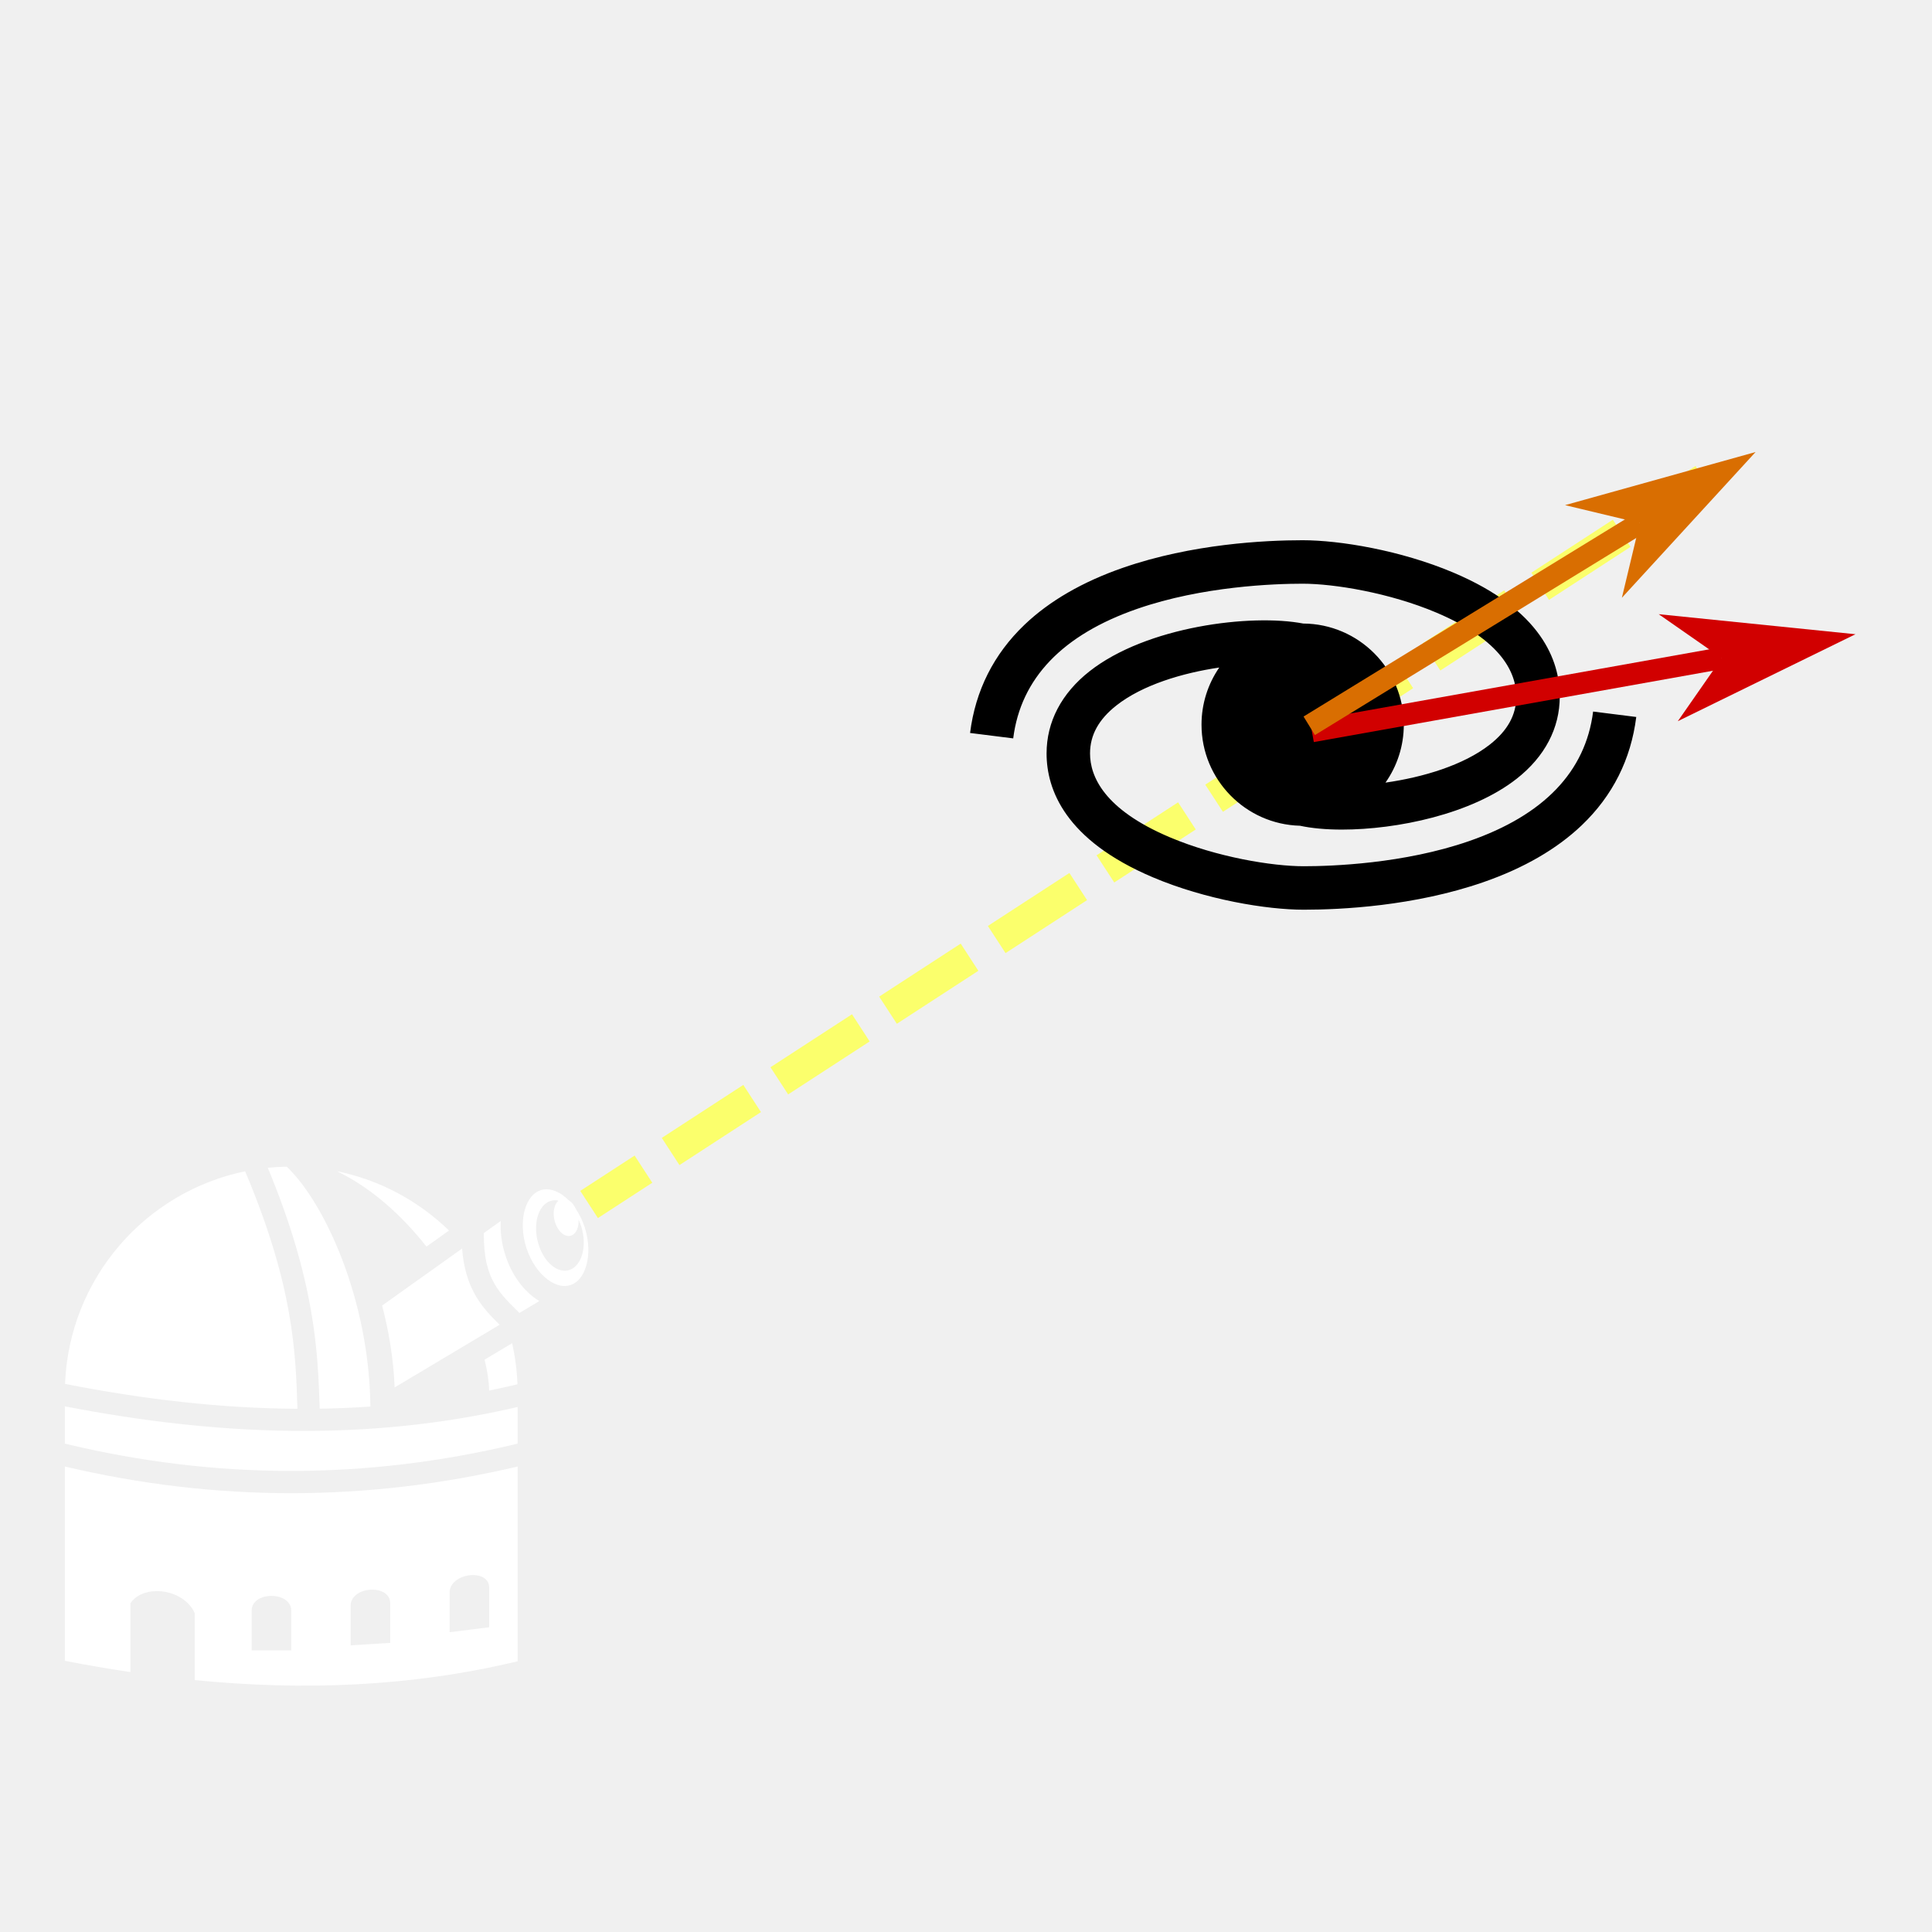
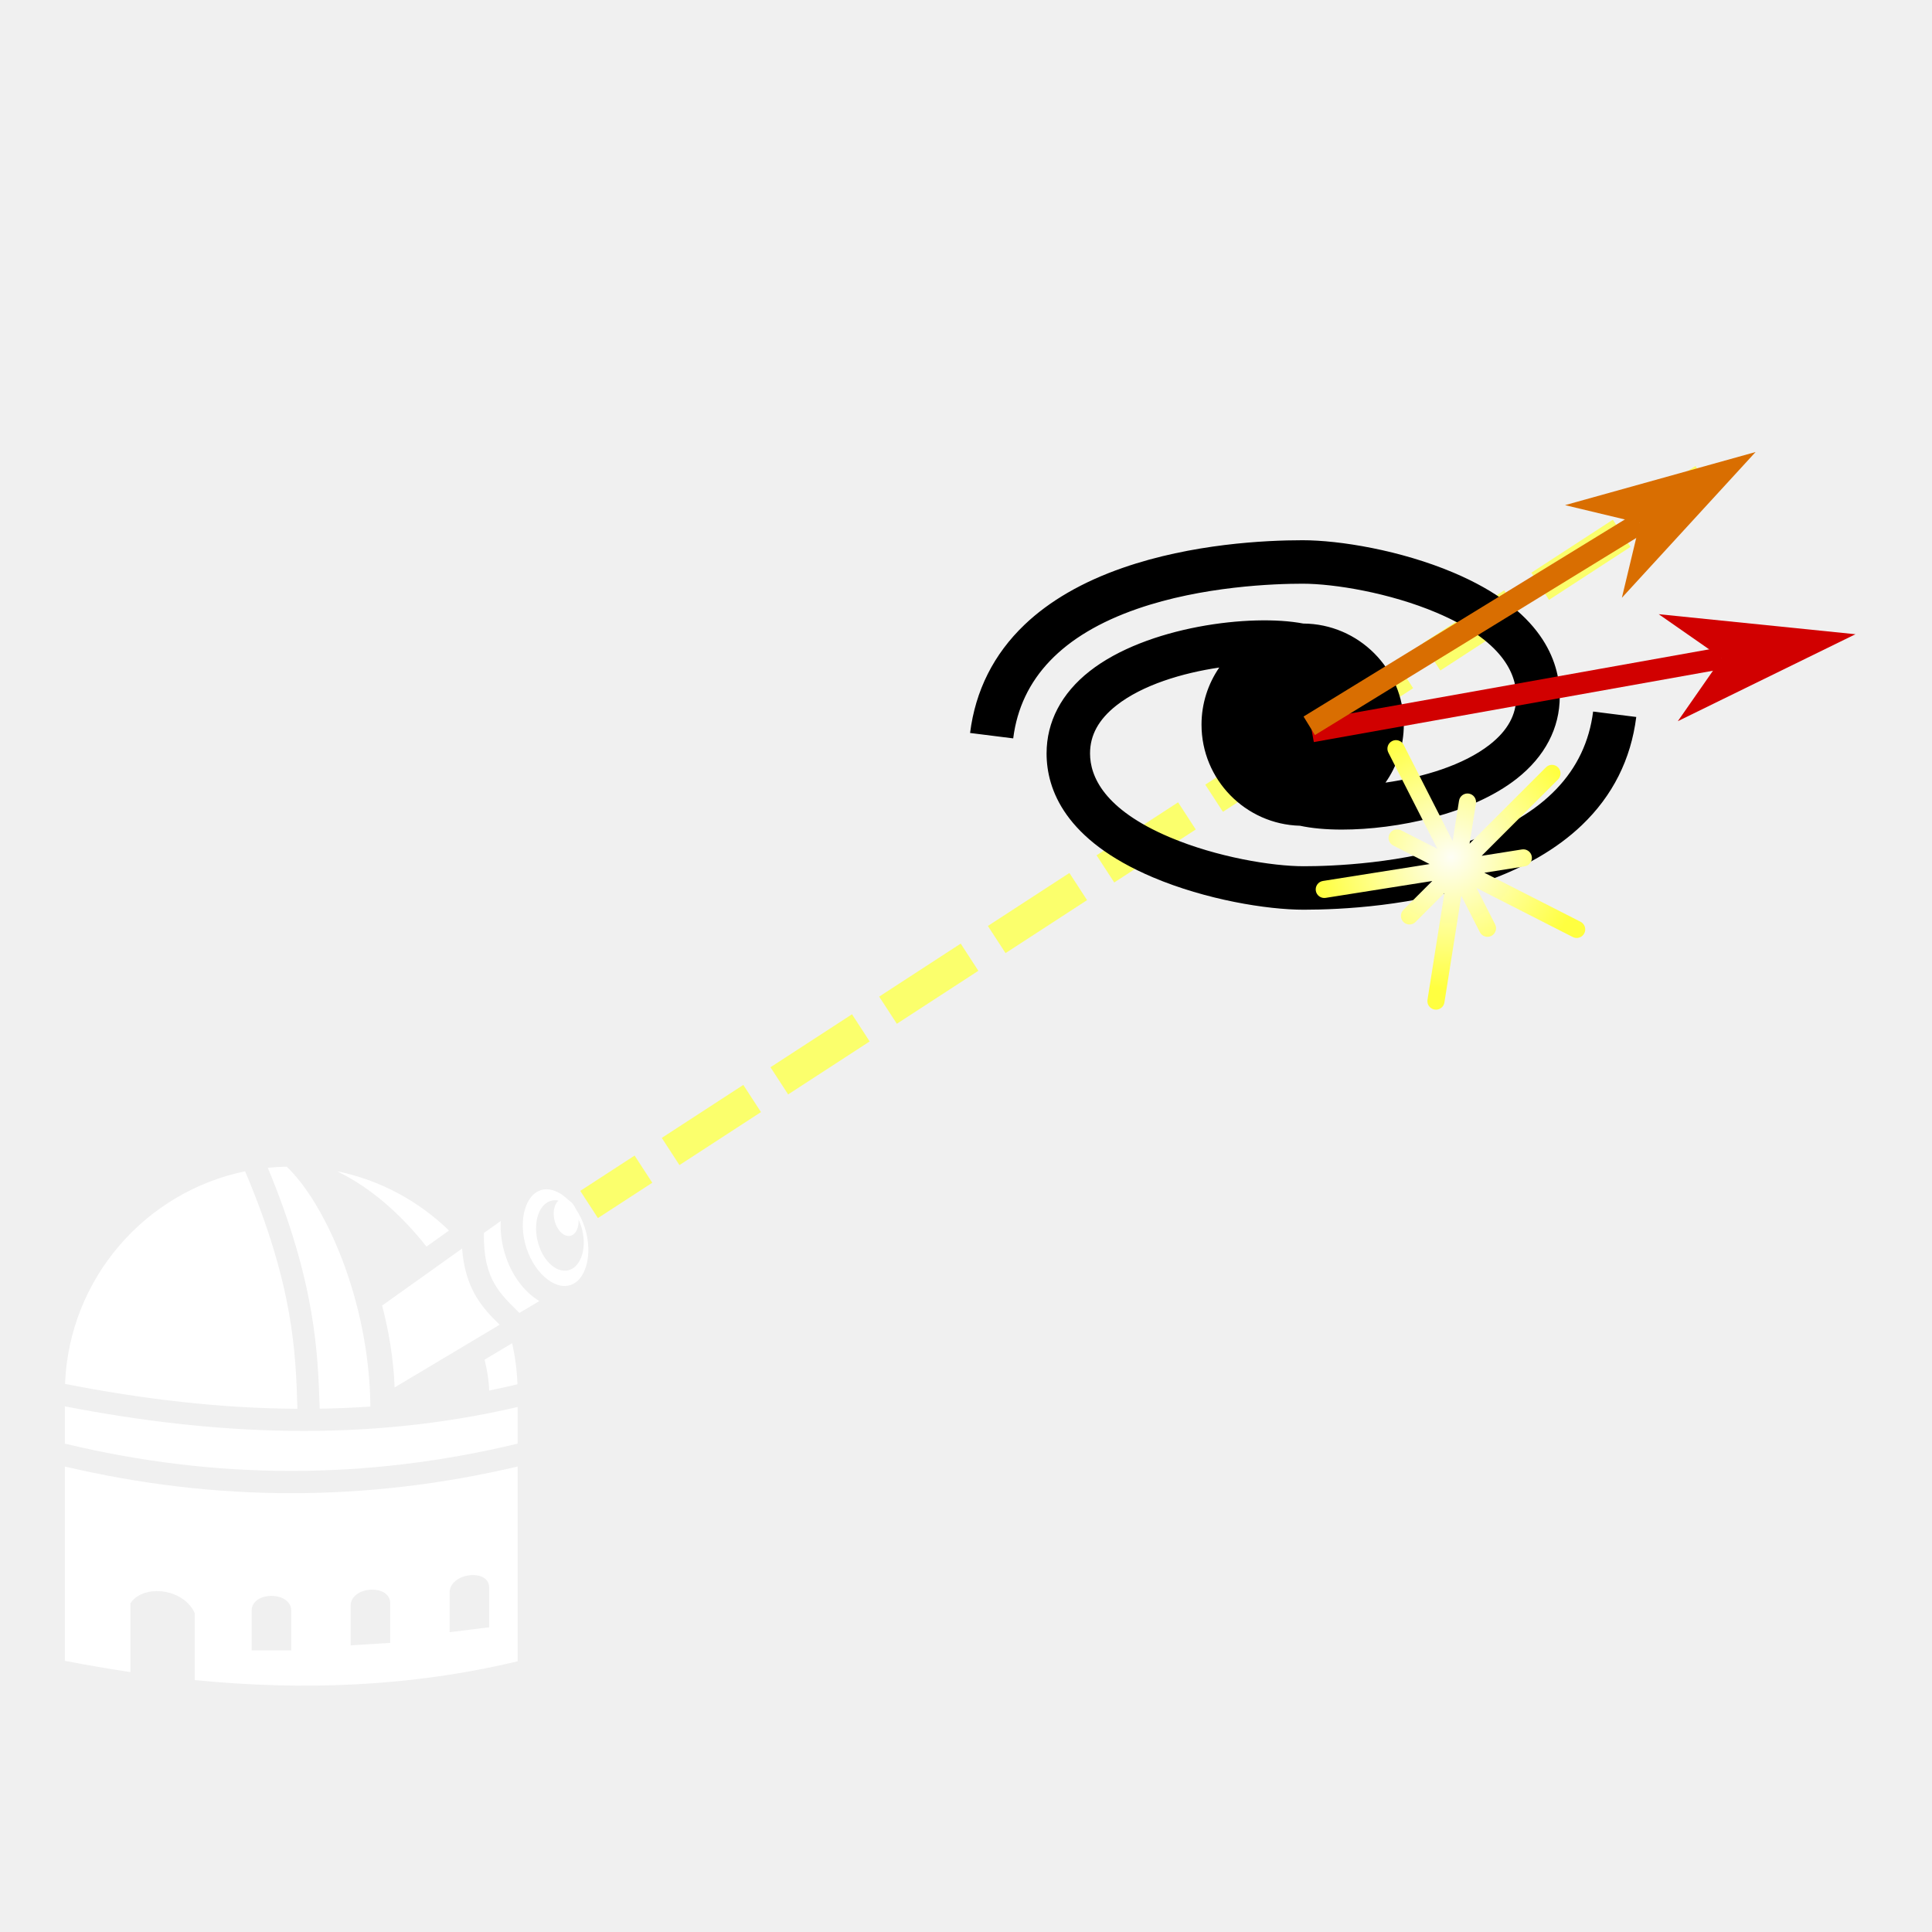
- <svg xmlns="http://www.w3.org/2000/svg" width="800px" height="800px" viewBox="0 0 512 512" version="1.1" id="svg166" xml:space="preserve">
-   <defs id="defs170" />
+ <svg xmlns="http://www.w3.org/2000/svg" xmlns:xlink="http://www.w3.org/1999/xlink" width="800px" height="800px" viewBox="0 0 512 512" version="1.1" id="svg166" xml:space="preserve">
+   <defs id="defs170">
+     <linearGradient id="linearGradient2935">
+       <stop style="stop-color:#fefef5;stop-opacity:1;" offset="0" id="stop2931" />
+       <stop style="stop-color:#ffff40;stop-opacity:1;" offset="1" id="stop2933" />
+     </linearGradient>
+     <linearGradient id="linearGradient2913">
+       <stop style="stop-color:#7549ee;stop-opacity:1;" offset="0" id="stop2911" />
+     </linearGradient>
+     <radialGradient xlink:href="#linearGradient2935" id="radialGradient2937" cx="119.379" cy="119.379" fx="119.379" fy="119.379" r="119.379" gradientTransform="matrix(1,0,0,0.9541324,0,5.475652)" gradientUnits="userSpaceOnUse" />
+   </defs>
  <path fill="#000000" d="m 75.978,309.175 c -1.688,0.033 -3.359,0.134 -5.01,0.303 12.65,30.44 13.288,49.119 13.753,63.842 4.48,-0.072 8.959,-0.259 13.437,-0.566 -0.284,-28.503 -12.238,-54.178 -22.181,-63.579 z m 13.293,1.201 c 9.059,4.34 17.195,11.662 23.749,19.985 l 5.969,-4.256 c -8.05,-7.818 -18.288,-13.396 -29.719,-15.729 z m -24.315,0.029 c -26.531,5.48 -46.618,28.44 -47.719,56.339 20.568,4.052 41.091,6.479 61.584,6.6 -0.457,-14.928 -1.012,-32.54 -13.864,-62.939 z m 80.02,4.768 c -0.624,-0.015 -1.224,0.081 -1.791,0.28 -1.815,0.636 -3.279,2.324 -4.086,5.085 -0.808,2.762 -0.798,6.447 0.4,10.159 1.198,3.712 3.327,6.654 5.572,8.346 2.245,1.692 4.389,2.116 6.204,1.479 1.815,-0.636 3.278,-2.324 4.085,-5.086 0.808,-2.762 0.799,-6.447 -0.399,-10.159 -0.572,-1.772 -1.357,-3.366 -2.266,-4.735 a 5.022,3.187 76.94 0 0 -2.015,-2.484 c -0.422,-0.42 -0.855,-0.798 -1.292,-1.128 -1.543,-1.163 -3.039,-1.726 -4.413,-1.758 z m 1.903,2.904 a 9.493,6.088 76.585 0 1 1.131,0.1 5.022,3.187 76.94 0 0 -0.962,5.587 5.022,3.187 76.94 0 0 4.399,3.652 5.022,3.187 76.94 0 0 1.883,-4.188 9.493,6.088 76.585 0 1 0.767,2.002 9.493,6.088 76.585 0 1 -3.025,11.265 9.493,6.088 76.585 0 1 -8.406,-6.901 9.493,6.088 76.585 0 1 3.024,-11.264 9.493,6.088 76.585 0 1 1.189,-0.252 z m -14.171,5.496 -4.482,3.195 c -0.096,6.469 1.108,10.439 2.821,13.458 1.689,2.977 4.036,5.151 6.605,7.717 l 5.279,-3.151 c -0.484,-0.29 -0.956,-0.605 -1.411,-0.948 -3.353,-2.527 -6.054,-6.432 -7.591,-11.193 -0.991,-3.071 -1.386,-6.162 -1.221,-9.078 z m -10.251,7.308 -21.19,15.106 c 1.681,6.383 3.066,14.229 3.304,21.702 l 27.838,-16.616 c -2.215,-2.174 -4.59,-4.575 -6.496,-7.934 -1.793,-3.161 -3.06,-7.101 -3.457,-12.257 z m 13.264,25.087 -7.301,4.358 c 0.731,2.937 1.146,5.698 1.208,8.184 2.502,-0.51 5.003,-1.06 7.505,-1.658 -0.141,-3.726 -0.623,-7.364 -1.411,-10.885 z M 17.185,372.696 v 9.877 c 40.024,9.648 79.973,9.648 119.997,0 v -9.705 c -40.089,9.342 -80.126,7.573 -119.997,-0.173 z m 0,15.949 v 51.487 c 5.796,1.126 11.588,2.123 17.377,2.986 v -18.224 c 1.407,-2.131 4.008,-3.18 6.793,-3.234 4.072,-0.08 8.539,1.964 10.256,5.857 v 17.723 c 28.584,2.822 57.093,1.828 85.572,-4.986 v -51.609 c -39.975,9.417 -80.022,9.417 -119.997,0 z m 108.189,28.763 c 2.259,0.005 4.267,1.044 4.267,3.339 v 10.492 l -10.492,1.311 v -10.492 c 0,-2.951 3.32,-4.657 6.224,-4.651 z m -26.716,3.863 c 2.449,6.6e-4 4.755,1.163 4.755,3.622 v 10.492 l -10.492,0.656 v -10.492 c 0,-2.787 2.961,-4.279 5.737,-4.278 z m -26.72,1.655 c 2.623,0 5.246,1.311 5.246,3.934 v 10.492 h -10.492 v -10.492 c 0,-2.623 2.623,-3.934 5.246,-3.934 z" id="path164" style="stroke-width:0.328;fill:#ffffff;fill-opacity:1" />
  <path style="fill:#766b00;fill-opacity:0;stroke:#fbff6c;stroke-width:8.589;stroke-linejoin:round;stroke-miterlimit:1.8;stroke-dasharray:25.767, 8.589;stroke-dashoffset:8.589;stroke-opacity:1;paint-order:fill markers stroke" d="M 156.115,319.2 451.673,127.09" id="path297" />
  <path d="m 422.193,188.569 c -1.997,15.906 -13.057,27.458 -32.873,34.333 -17.321,6.01 -36.421,6.659 -43.829,6.659 -8.353,0 -23.015,-2.4 -35.468,-7.67 -17.483,-7.398 -21.152,-16.169 -21.152,-22.223 0,-4.861 2.29,-9.024 7,-12.727 6.899,-5.424 17.464,-8.594 27.244,-10.037 -2.962,4.311 -4.701,9.525 -4.701,15.14 0,14.544 11.646,26.411 26.102,26.786 3.048,0.667 6.85,1.02 11.106,1.02 14.594,0 34.387,-4.097 46.331,-13.488 7.457,-5.864 11.399,-13.396 11.399,-21.783 0,-9.537 -4.889,-22.975 -28.183,-32.832 -14.007,-5.927 -30.161,-8.581 -39.957,-8.581 -9.927,0 -29.311,0.948 -47.605,7.295 -10.718,3.719 -19.497,8.798 -26.092,15.095 -8.168,7.801 -13.024,17.452 -14.434,28.688 l 11.43,1.435 c 1.997,-15.906 13.057,-27.458 32.873,-34.333 17.321,-6.01 36.421,-6.659 43.829,-6.659 8.353,0 23.015,2.4 35.468,7.67 17.483,7.398 21.152,16.169 21.152,22.223 0,4.861 -2.29,9.024 -7,12.727 -6.999,5.503 -17.77,8.684 -27.667,10.097 3.056,-4.353 4.857,-9.649 4.857,-15.359 0,-14.73 -11.944,-26.719 -26.654,-26.8 -13.808,-2.649 -41.498,0.755 -56.616,12.641 -7.457,5.864 -11.399,13.396 -11.399,21.783 0,9.537 4.889,22.975 28.183,32.832 14.007,5.927 30.161,8.581 39.957,8.581 9.927,0 29.311,-0.948 47.605,-7.295 10.718,-3.719 19.497,-8.798 26.092,-15.095 8.168,-7.799 13.024,-17.45 14.434,-28.686 z" id="path18" />
  <g id="vel3D">
    <path style="color:#000000;fill:#ca0000;stroke-width:5.76;stroke-linejoin:bevel;stroke-miterlimit:1.8;stroke-dashoffset:13.42;-inkscape-stroke:none;paint-order:fill markers stroke" d="M 347.669,193.822 456.283,174.41" id="path9993" />
    <g id="g9987">
      <path style="fill:#d10000;fill-rule:evenodd;stroke-width:2.88;fill-opacity:1" d="m 456.283,174.41 -11.642,16.709 47.08,-23.043 -52.147,-5.308 z" id="path9989" />
    </g>
    <path style="color:#000000;fill:#d10000;stroke-linejoin:bevel;stroke-miterlimit:1.8;stroke-dashoffset:13.42;-inkscape-stroke:none;paint-order:fill markers stroke" d="m 455.777,171.574 -108.615,19.412 1.014,5.672 108.615,-19.414 z" id="path9995" />
  </g>
  <g id="vellos">
    <path style="color:#000000;fill:#946600;stroke-width:5.76;stroke-linejoin:bevel;stroke-miterlimit:1.8;stroke-dashoffset:13.42;-inkscape-stroke:none;paint-order:fill markers stroke" d="m 346.962,192.346 87.598,-53.733" id="path10362" />
    <g id="g10356">
      <path style="fill:#d96e01;fill-rule:evenodd;stroke-width:2.88;fill-opacity:1" d="m 434.56,138.613 -4.745,19.804 35.432,-38.627 -50.491,14.078 z" id="path10358" />
    </g>
    <path style="color:#000000;fill:#d96e01;stroke-linejoin:bevel;stroke-miterlimit:1.8;stroke-dashoffset:13.42;-inkscape-stroke:none;paint-order:fill markers stroke" d="m 433.055,136.158 -87.598,53.732 3.012,4.91 87.598,-53.732 z" id="path10364" />
  </g>
+   <g style="fill:url(#radialGradient2937);fill-opacity:1" id="sn" transform="matrix(0.2696857,-0.1374022,0.1374022,0.2696857,335.9733,211.3148)">
+     <path d="m 238.389,91.942 c -1.28,-3.939 -5.513,-6.096 -9.451,-4.815 l -89.925,29.219 21.004,-28.91 c 2.435,-3.351 1.691,-8.041 -1.66,-10.476 -3.352,-2.435 -8.041,-1.691 -10.476,1.66 l -21.002,28.908 V 12.976 c 0,-4.142 -3.358,-7.5 -7.5,-7.5 -4.142,0 -7.5,3.358 -7.5,7.5 v 94.553 L 90.874,78.619 C 88.439,75.268 83.75,74.525 80.398,76.96 c -3.351,2.434 -4.094,7.124 -1.66,10.475 L 99.742,116.345 9.82,87.127 c -3.944,-1.281 -8.171,0.876 -9.451,4.815 -1.28,3.939 0.875,8.171 4.815,9.451 l 89.924,29.219 -33.987,11.043 c -3.939,1.28 -6.095,5.511 -4.815,9.451 1.03,3.169 3.97,5.184 7.131,5.184 0.768,0 1.549,-0.119 2.319,-0.369 l 33.986,-11.043 -55.577,76.496 c -2.435,3.351 -1.691,8.041 1.66,10.476 1.331,0.967 2.874,1.433 4.402,1.433 2.319,0 4.606,-1.072 6.074,-3.092 l 55.577,-76.496 v 35.736 c 0,4.142 3.358,7.5 7.5,7.5 4.142,0 7.5,-3.358 7.5,-7.5 v -35.735 l 55.577,76.495 c 1.467,2.02 3.754,3.092 6.074,3.092 1.528,0 3.071,-0.466 4.402,-1.433 3.351,-2.435 4.094,-7.125 1.66,-10.476 l -55.578,-76.496 33.985,11.042 c 0.771,0.251 1.551,0.369 2.319,0.369 3.162,0 6.101,-2.015 7.131,-5.184 1.28,-3.939 -0.876,-8.171 -4.815,-9.451 l -33.986,-11.043 89.925,-29.219 c 3.941,-1.279 6.097,-5.511 4.817,-9.45 z" id="path268" style="fill:url(#radialGradient2937);fill-opacity:1" />
+   </g>
</svg>
